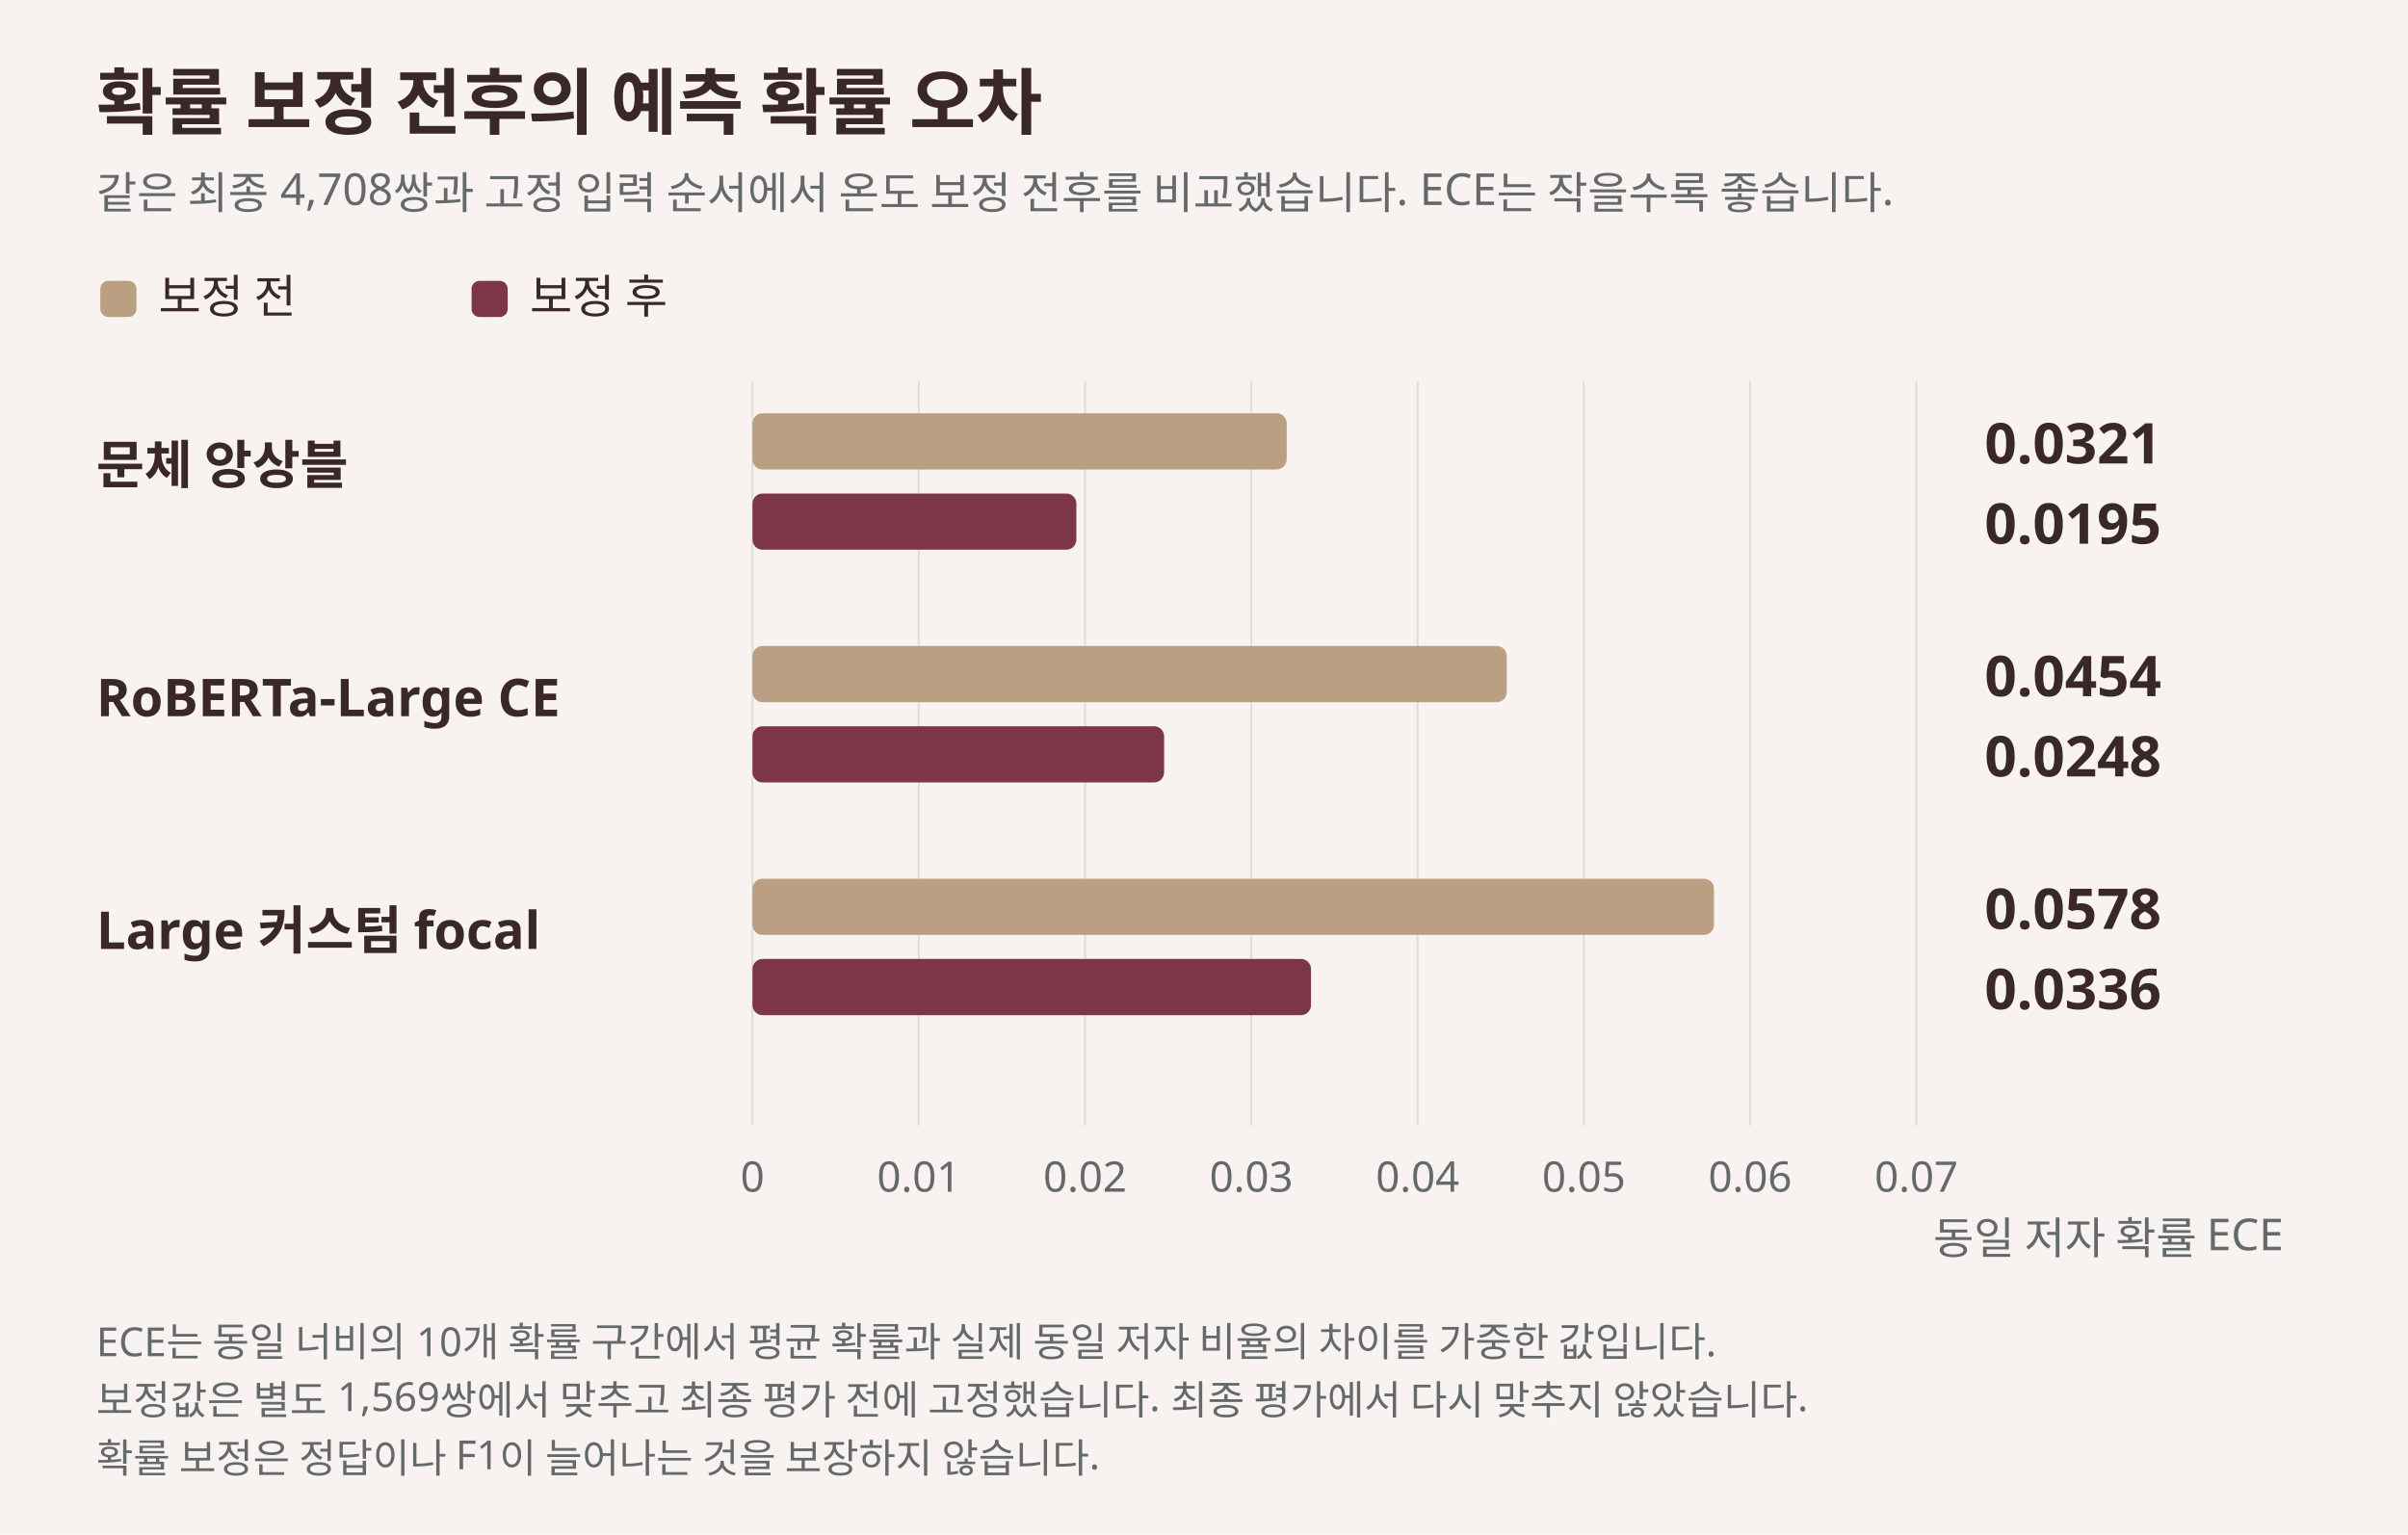
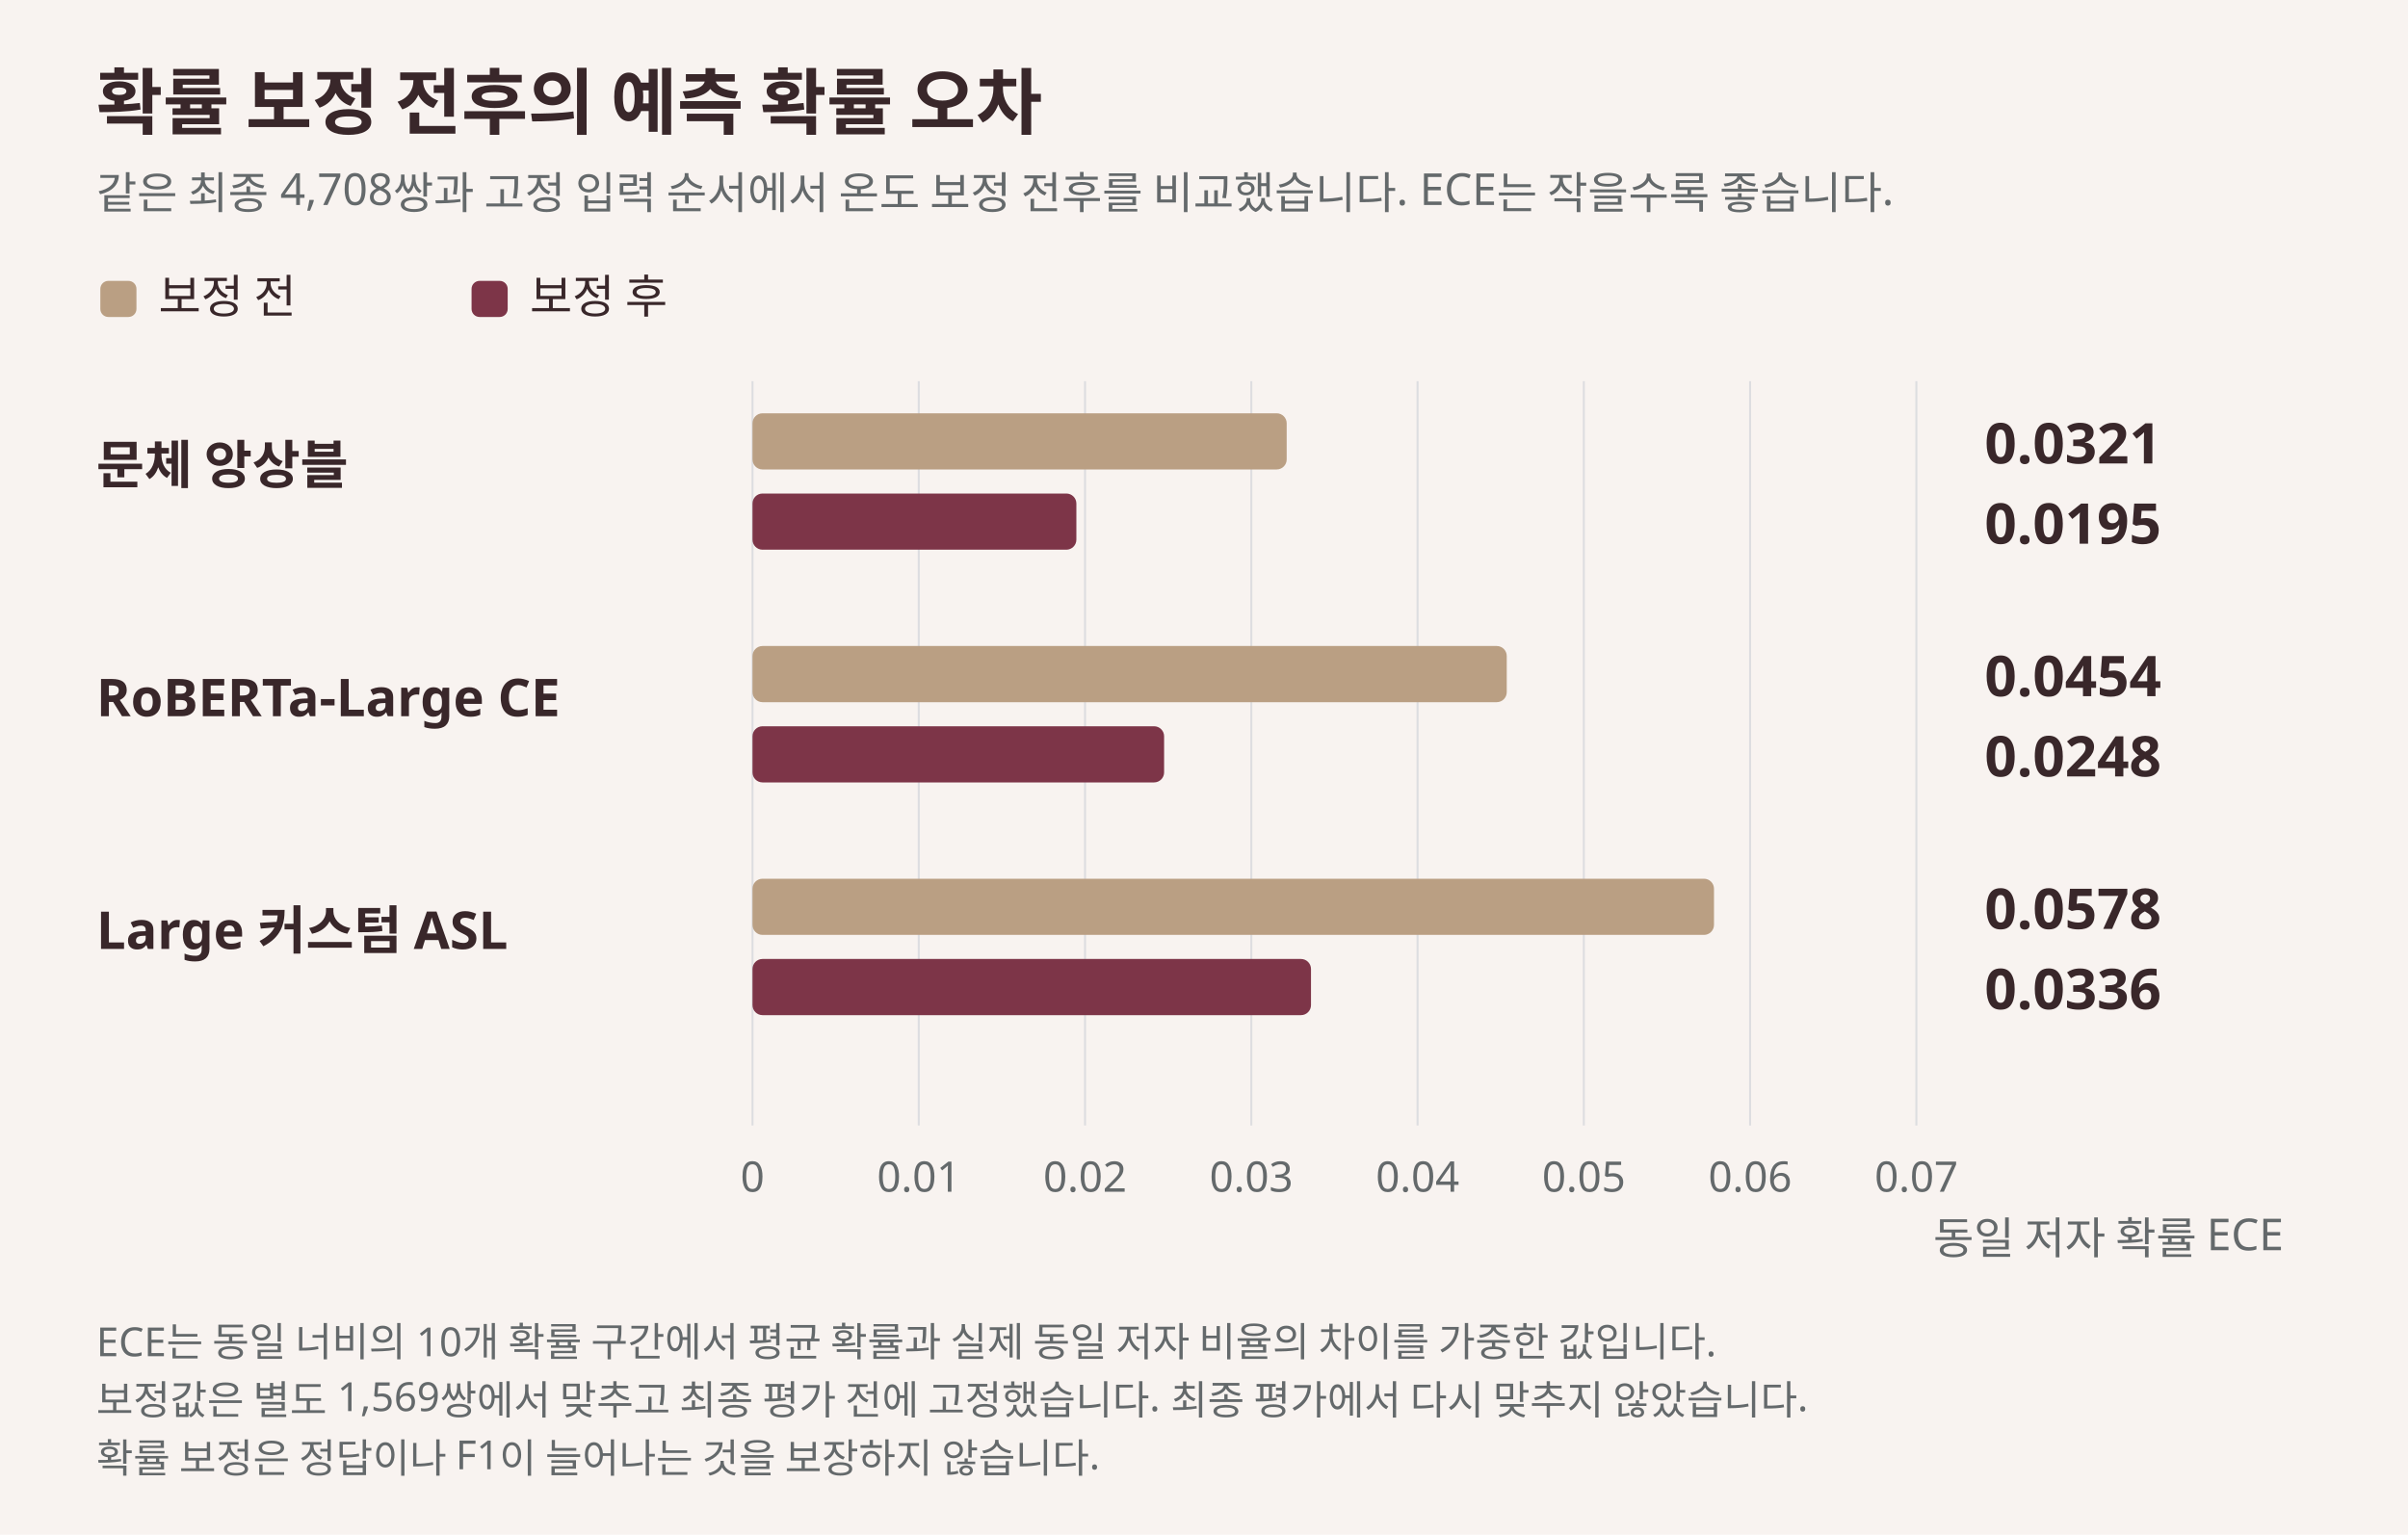
<svg xmlns="http://www.w3.org/2000/svg" width="1200" height="765" viewBox="0 0 1200 765" role="img" aria-labelledby="title desc">
  <style>text{font-family:'Noto Sans KR', 'Malgun Gothic', 'Apple SD Gothic Neo', sans-serif;font-variant-numeric:tabular-nums} .axis{fill:#64696B}</style>
  <rect x="0" y="0" width="1200" height="765" fill="#F8F3F0" rx="0" stroke-width="1" />
  <text x="48" y="64" fill="#39272A" font-size="36" font-weight="750" text-anchor="start">확률 보정 전후의 예측 확률 오차</text>
  <text x="48" y="104" fill="#64696B" font-size="22" font-weight="400" text-anchor="start">같은 최종 4,708쌍과 고정 입력 순서에서 온도 보정 전후를 비교했습니다. ECE는 작을수록 좋습니다.</text>
  <rect x="50" y="140" width="18" height="18" fill="#BA9F83" rx="4" stroke-width="1" />
  <text x="79" y="156" fill="#39272A" font-size="23" font-weight="400" text-anchor="start">보정 전</text>
  <rect x="235" y="140" width="18" height="18" fill="#7D3548" rx="4" stroke-width="1" />
  <text x="264" y="156" fill="#39272A" font-size="23" font-weight="400" text-anchor="start">보정 후</text>
  <line x1="375.0" y1="190" x2="375.0" y2="561" stroke="#DDDDE0" stroke-width="1" />
  <text x="375.0" y="594" fill="#64696B" font-size="21" font-weight="400" text-anchor="middle">0</text>
  <line x1="457.857" y1="190" x2="457.857" y2="561" stroke="#DDDDE0" stroke-width="1" />
  <text x="457.857" y="594" fill="#64696B" font-size="21" font-weight="400" text-anchor="middle">0.01</text>
  <line x1="540.714" y1="190" x2="540.714" y2="561" stroke="#DDDDE0" stroke-width="1" />
  <text x="540.714" y="594" fill="#64696B" font-size="21" font-weight="400" text-anchor="middle">0.02</text>
  <line x1="623.571" y1="190" x2="623.571" y2="561" stroke="#DDDDE0" stroke-width="1" />
  <text x="623.571" y="594" fill="#64696B" font-size="21" font-weight="400" text-anchor="middle">0.03</text>
  <line x1="706.429" y1="190" x2="706.429" y2="561" stroke="#DDDDE0" stroke-width="1" />
  <text x="706.429" y="594" fill="#64696B" font-size="21" font-weight="400" text-anchor="middle">0.04</text>
  <line x1="789.286" y1="190" x2="789.286" y2="561" stroke="#DDDDE0" stroke-width="1" />
  <text x="789.286" y="594" fill="#64696B" font-size="21" font-weight="400" text-anchor="middle">0.05</text>
  <line x1="872.143" y1="190" x2="872.143" y2="561" stroke="#DDDDE0" stroke-width="1" />
  <text x="872.143" y="594" fill="#64696B" font-size="21" font-weight="400" text-anchor="middle">0.06</text>
  <line x1="955.0" y1="190" x2="955.0" y2="561" stroke="#DDDDE0" stroke-width="1" />
  <text x="955.0" y="594" fill="#64696B" font-size="21" font-weight="400" text-anchor="middle">0.07</text>
  <text x="48" y="241" fill="#39272A" font-size="26" font-weight="700" text-anchor="start">문체 앙상블</text>
  <rect x="375" y="206" width="266.206" height="28" fill="#BA9F83" rx="5" stroke-width="1" />
  <text x="989" y="231" fill="#39272A" font-size="28" font-weight="700" text-anchor="start">0.0321</text>
  <rect x="375" y="246" width="161.396" height="28" fill="#7D3548" rx="5" stroke-width="1" />
  <text x="989" y="271" fill="#39272A" font-size="28" font-weight="700" text-anchor="start">0.0195</text>
  <text x="48" y="357" fill="#39272A" font-size="26" font-weight="700" text-anchor="start">RoBERTa-Large CE</text>
  <rect x="375" y="322" width="375.874" height="28" fill="#BA9F83" rx="5" stroke-width="1" />
  <text x="989" y="347" fill="#39272A" font-size="28" font-weight="700" text-anchor="start">0.0454</text>
  <rect x="375" y="362" width="205.119" height="28" fill="#7D3548" rx="5" stroke-width="1" />
  <text x="989" y="387" fill="#39272A" font-size="28" font-weight="700" text-anchor="start">0.0248</text>
-   <text x="48" y="473" fill="#39272A" font-size="26" font-weight="700" text-anchor="start">Large 커스텀 focal</text>
+   <text x="48" y="473" fill="#39272A" font-size="26" font-weight="700" text-anchor="start">Large 커스텀 ASL</text>
  <rect x="375" y="438" width="479.15" height="28" fill="#BA9F83" rx="5" stroke-width="1" />
  <text x="989" y="463" fill="#39272A" font-size="28" font-weight="700" text-anchor="start">0.0578</text>
  <rect x="375" y="478" width="278.321" height="28" fill="#7D3548" rx="5" stroke-width="1" />
  <text x="989" y="503" fill="#39272A" font-size="28" font-weight="700" text-anchor="start">0.0336</text>
  <text x="1138" y="625" fill="#64696B" font-size="22" font-weight="400" text-anchor="end">동일 저자 확률 ECE</text>
  <text x="48" y="676" fill="#64696B" font-size="20" font-weight="400" text-anchor="start">ECE는 동일 너비의 10개 확률 구간에서 평균 확률과 실제 동일 저자 비율의 차이를 가중한 값입니다.</text>
  <text x="48" y="705" fill="#64696B" font-size="20" font-weight="400" text-anchor="start">보정값은 별도 1,569쌍에서 맞추고 최종 평가 전에 고정했습니다. 최종 평가에서 다시 맞추지 않았습니다.</text>
  <text x="48" y="734" fill="#64696B" font-size="20" font-weight="400" text-anchor="start">확률 보정은 정답이나 F1이 늘어나는 것을 보장하지 않습니다.</text>
</svg>
